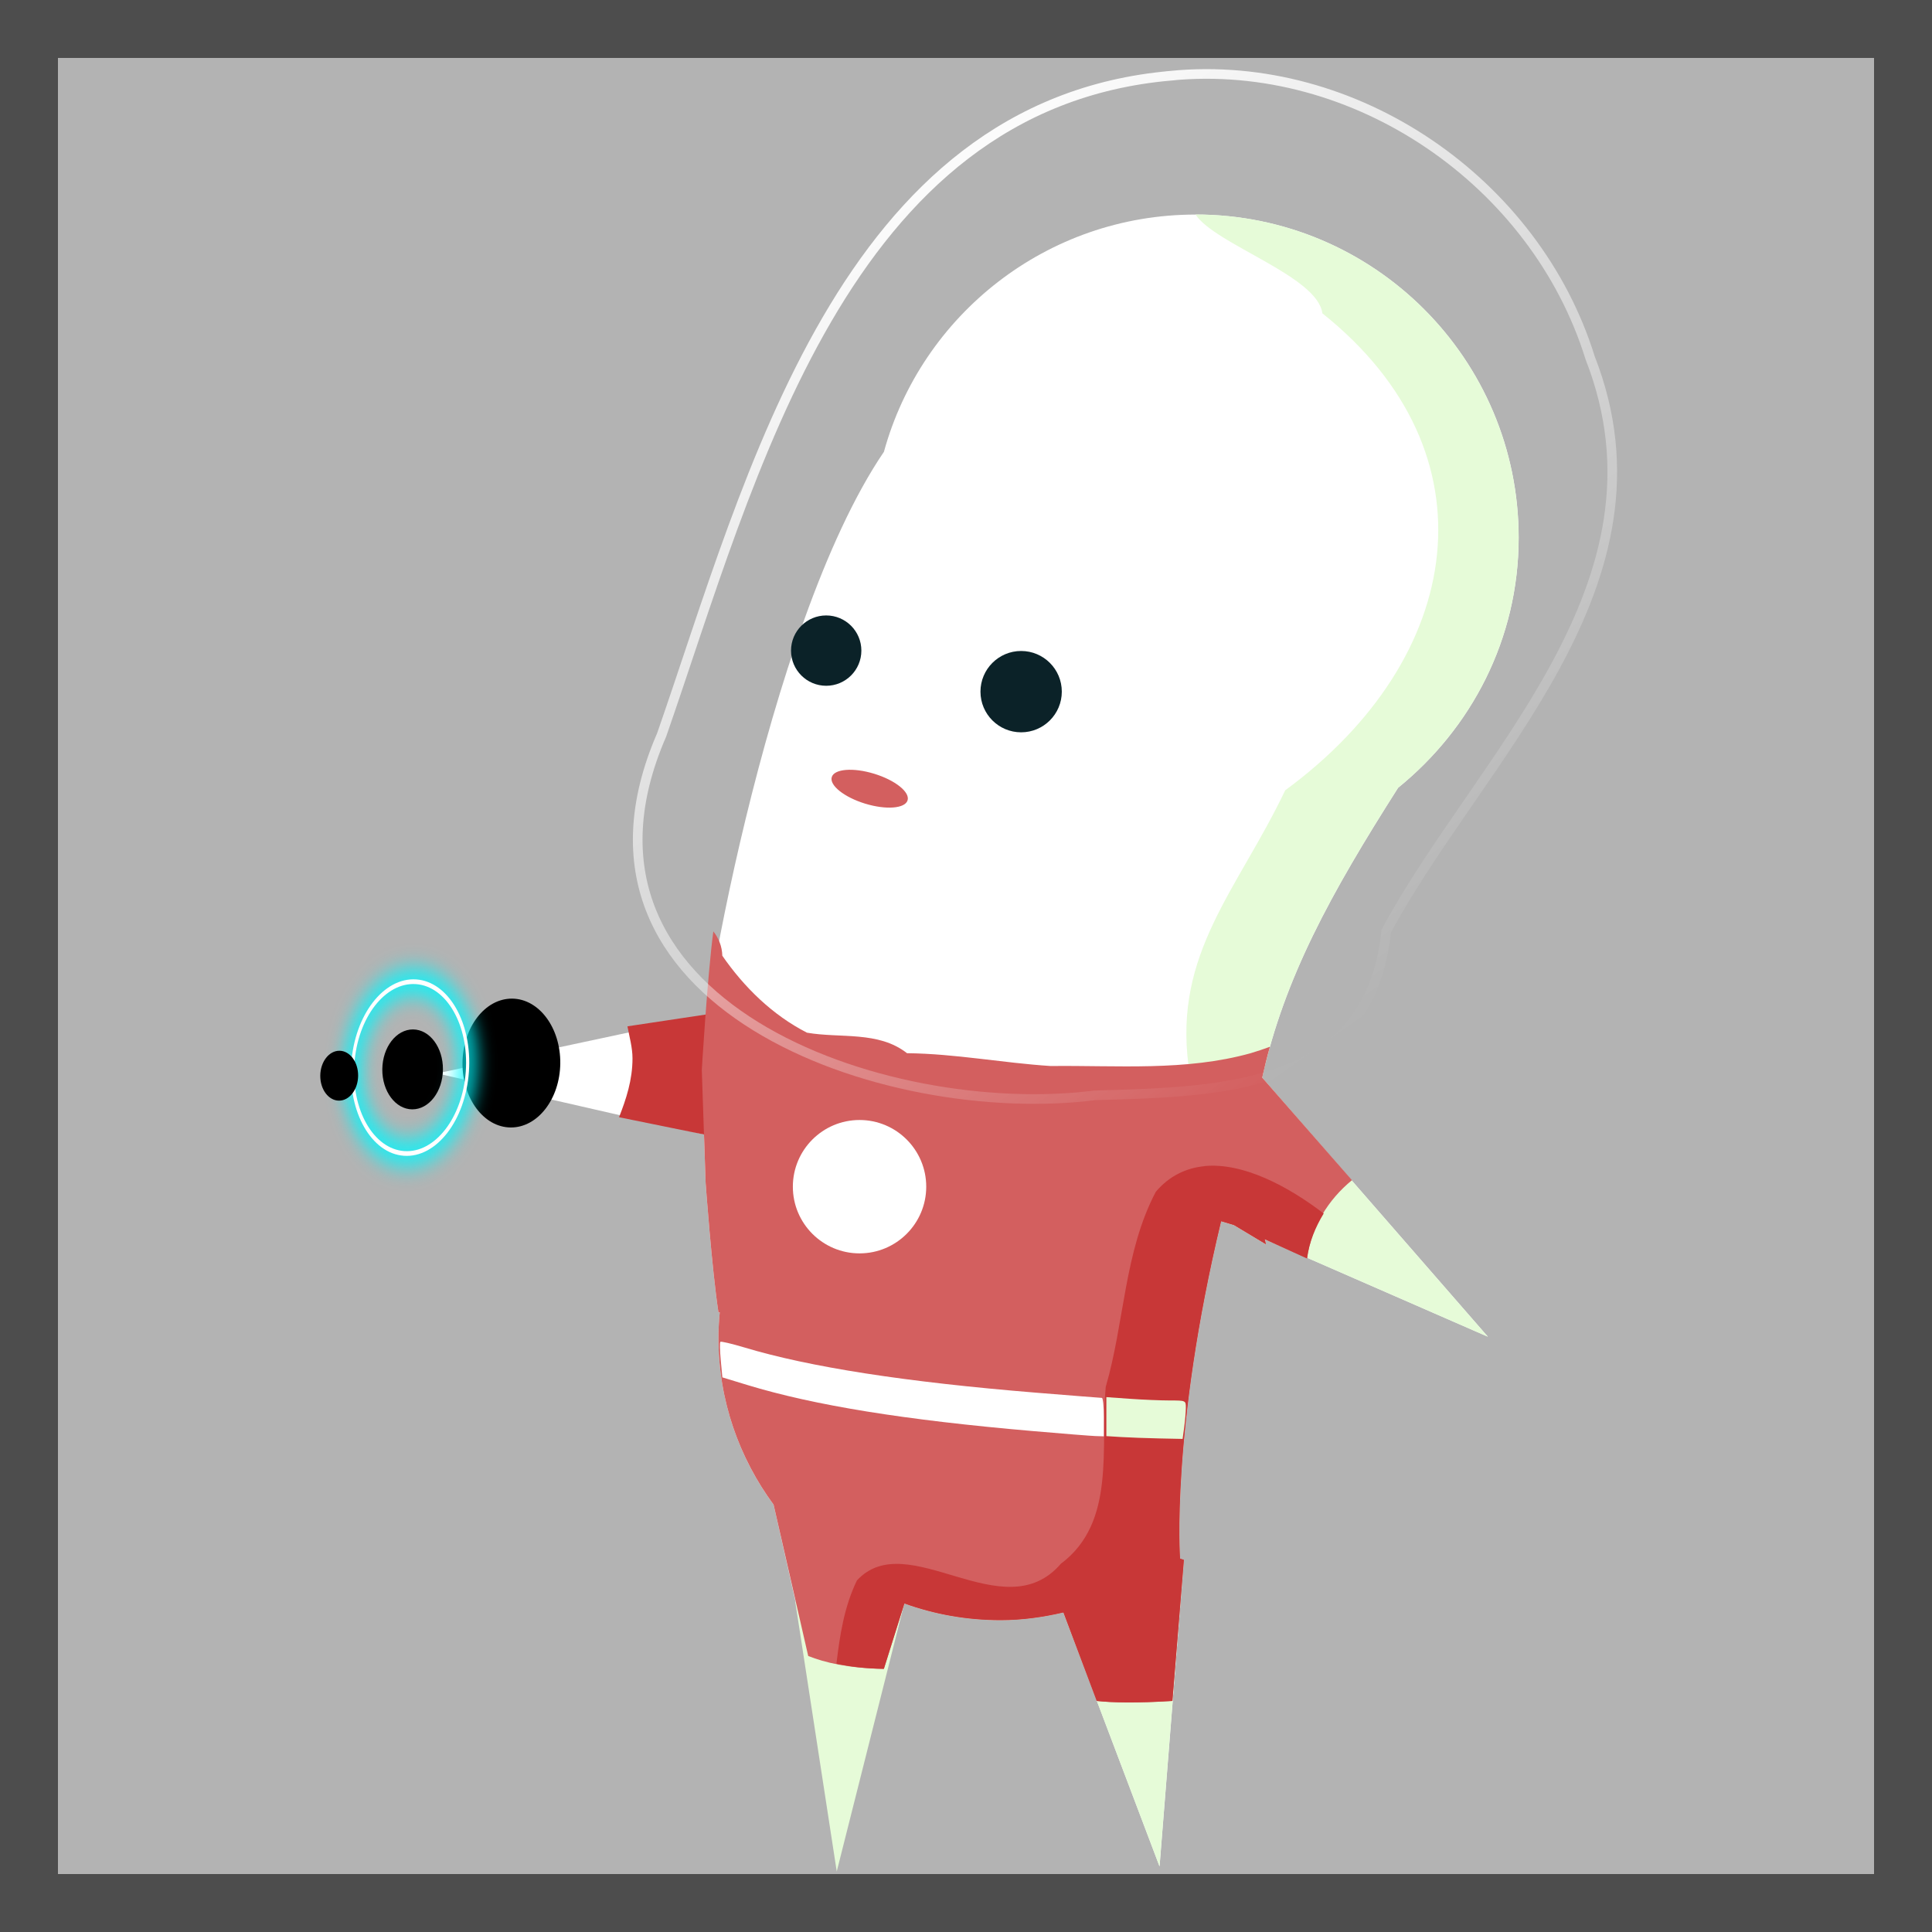
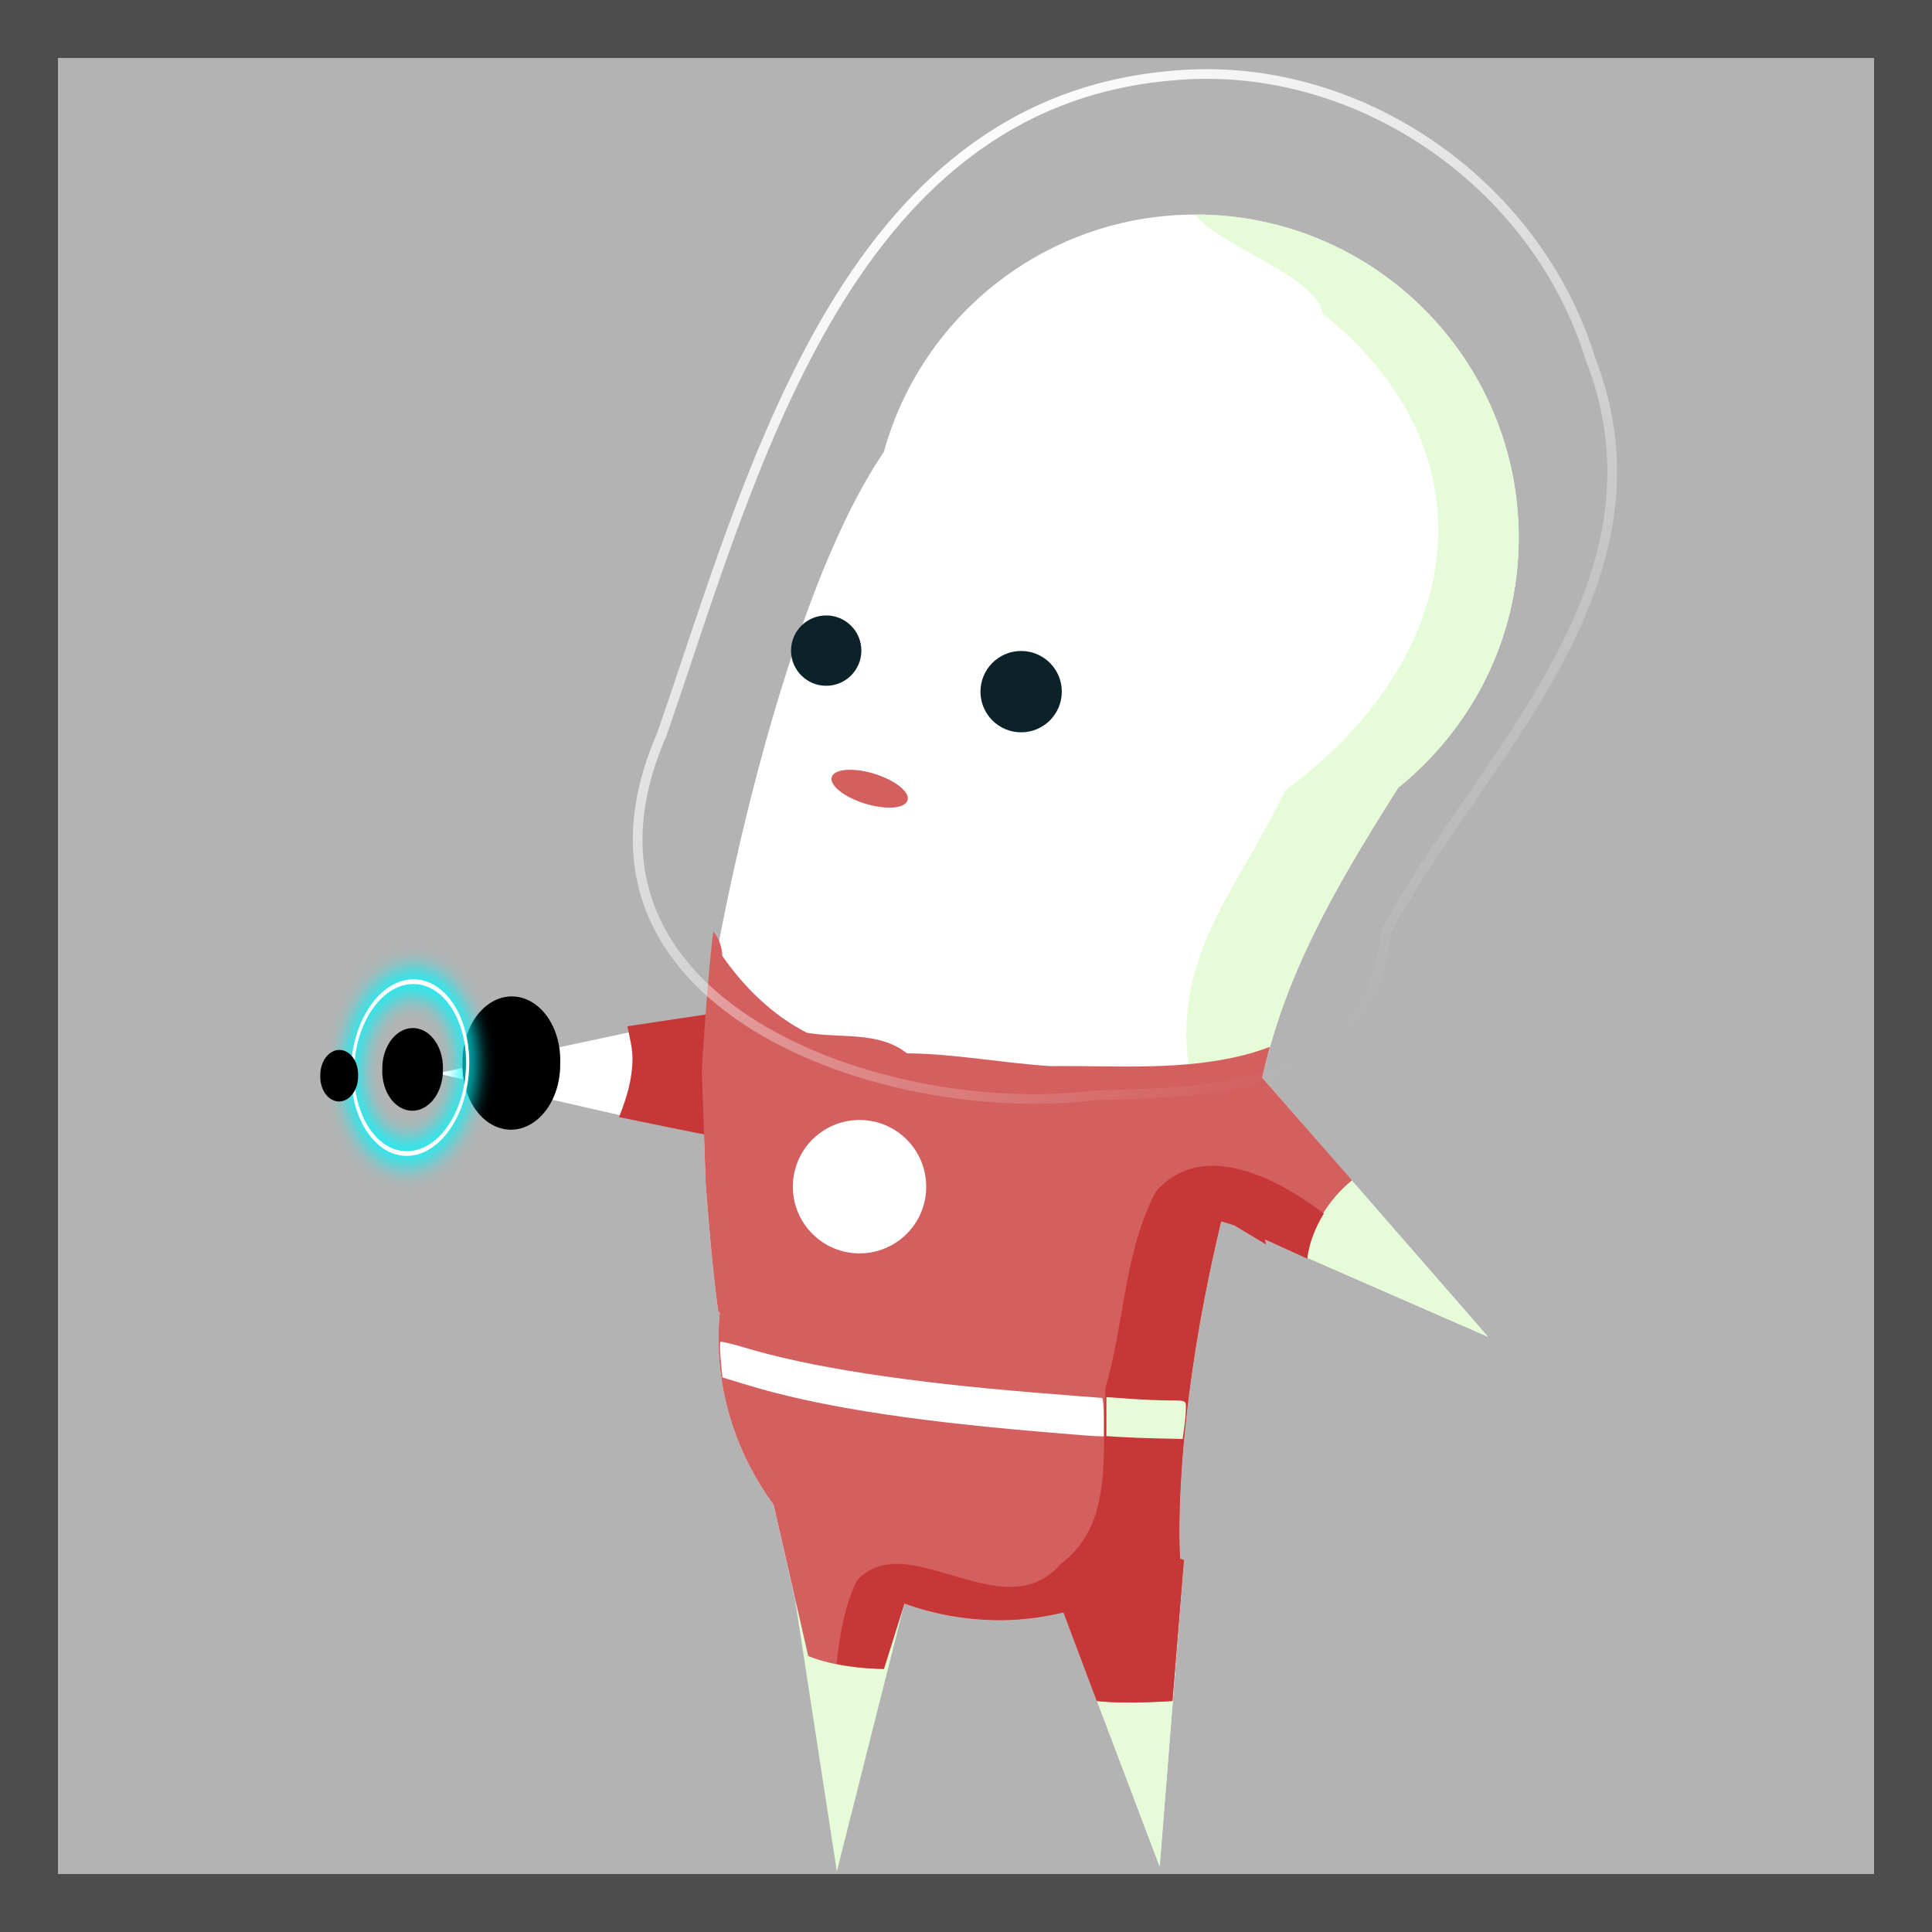
<svg xmlns="http://www.w3.org/2000/svg" xmlns:xlink="http://www.w3.org/1999/xlink" width="100" height="100" id="svg2" version="1.1" style="display:inline">
  <defs id="defs4">
    <linearGradient id="linearGradient3942">
      <stop style="stop-color:#ffffff;stop-opacity:1;" offset="0" id="stop3944" />
      <stop style="stop-color:#ffffff;stop-opacity:0;" offset="1" id="stop3946" />
    </linearGradient>
    <filter id="filter4320" x="-0.168" width="1.336" y="-0.168" height="1.336" color-interpolation-filters="sRGB">
      <feGaussianBlur stdDeviation="0.21" id="feGaussianBlur4322" />
    </filter>
    <linearGradient xlink:href="#linearGradient3942" id="linearGradient3090" gradientUnits="userSpaceOnUse" gradientTransform="matrix(0.762125,0,0,0.762125,-37.84816,39.82126)" x1="67.625" y1="38.5" x2="81.488" y2="58.169" />
    <linearGradient xlink:href="#linearGradient3942-3" id="linearGradient3090-1" gradientUnits="userSpaceOnUse" gradientTransform="matrix(0.7610702,0.04008383,-0.04008383,0.7610702,-35.36186,-27.9736)" x1="67.625" y1="38.5" x2="81.488" y2="58.169" />
    <linearGradient id="linearGradient3942-3">
      <stop style="stop-color:#ffffff;stop-opacity:1;" offset="0" id="stop3944-81" />
      <stop style="stop-color:#ffffff;stop-opacity:0;" offset="1" id="stop3946-3" />
    </linearGradient>
    <filter id="filter4320-0" x="-0.168" width="1.336" y="-0.168" height="1.336" color-interpolation-filters="sRGB">
      <feGaussianBlur stdDeviation="0.21" id="feGaussianBlur4322-9" />
    </filter>
    <linearGradient xlink:href="#linearGradient3942" id="linearGradient3845" gradientUnits="userSpaceOnUse" gradientTransform="matrix(0.762125,0,0,0.762125,-37.84816,39.82126)" x1="67.625" y1="38.5" x2="81.488" y2="58.169" />
+     <linearGradient xlink:href="#linearGradient3942" id="linearGradient3050" gradientUnits="userSpaceOnUse" gradientTransform="matrix(2.12419,0,0,2.12419,-102.4776,-70.67542)" x1="67.625" y1="38.5" x2="81.488" y2="58.169" />
  </defs>
  <g id="layer1" transform="translate(0,-952.3622)" style="display:inline">
    <rect style="fill:#4d4d4d;fill-opacity:1;stroke:none" id="rect6615" width="100" height="100" x="0" y="952.362" />
    <rect y="955.362" x="3" height="94" width="94" id="rect3821" style="fill:#b3b3b3;fill-opacity:1;stroke:none" />
  </g>
  <g id="layer2" style="display:inline">
-     <g id="g3823" transform="matrix(2.787194,0,0,2.787194,3.012545,-181.665)">
-       <path id="path3952" d="m 7.036,85.112 5.538,-1.183 c 0,0 2.473,0.802 -0.113,2.424 z" style="fill:#ffffff;fill-opacity:1;stroke:none" />
-       <path id="path8728" d="m 21.121,69.163 c -2.762,0 -5.089,1.866 -5.787,4.406 -2.198,3.229 -3.523,11.127 -3.382,11.48 l 0.071,2.096 c 0,0 0.114,1.591 0.238,2.405 l 0.024,0 c -0.015,0.161 -0.024,0.312 -0.024,0.476 0,1.16 0.386,2.228 1.024,3.096 l 1.262,5.573 1.167,-3.739 c 0.558,0.202 1.158,0.31 1.786,0.31 0.406,0 0.787,-0.055 1.167,-0.143 l 1.786,4.716 0.453,-5.692 -0.071,-0.024 c 0,0 -0.176,-2.357 0.762,-6.264 l 0.238,0.071 0.595,0.357 c -0.011,-0.031 -0.012,-0.064 -0.024,-0.095 l 4.144,1.81 -4.192,-4.811 c 0.416,-1.861 1.274,-3.418 2.525,-5.383 1.357,-1.1 2.239,-2.761 2.239,-4.644 0,-3.315 -2.687,-6.002 -6.002,-6.002 z" style="fill:#ffffff;fill-opacity:1;stroke:none" />
-       <path id="path3954" transform="translate(0,65)" d="m 12.562,18.938 -1.991,0.3 c 0.035,0.187 0.094,0.394 0.094,0.594 0,0.402 -0.117,0.756 -0.25,1.094 L 12.469,21.344 C 15.055,19.721 12.562,18.938 12.562,18.938 z" style="fill:#c83737;fill-opacity:1;stroke:none" />
-       <path id="path8771" d="m 21.121,69.163 c 0.367,0.556 2.27,1.142 2.355,1.834 3.251,2.591 2.656,6.403 -0.69,8.858 -0.879,1.845 -2.074,3.022 -1.794,5.122 -0.021,2.346 -0.302,4.911 -1.658,7.026 -0.854,1.464 -2.577,2.056 -4.073,2.62 -0.519,0.13 -1.045,0.218 -1.572,0.31 l 0.769,5 1.255,-4.977 c 0.558,0.202 1.158,0.31 1.786,0.31 0.406,0 0.787,-0.055 1.167,-0.143 l 1.786,4.716 0.453,-5.692 -0.071,-0.024 c 0,0 -0.176,-2.357 0.762,-6.264 l 0.238,0.071 0.595,0.357 c -0.011,-0.031 -0.012,-0.064 -0.024,-0.095 l 4.144,1.81 -4.192,-4.811 c 0.416,-1.861 1.274,-3.418 2.525,-5.383 1.357,-1.1 2.239,-2.761 2.239,-4.644 0,-3.315 -2.687,-6.002 -6.002,-6.002 z" style="fill:#e6fbd8;fill-opacity:1;stroke:none" />
-       <path id="path3089" d="m 12.166,82.476 c -0.111,0.839 -0.214,2.572 -0.214,2.572 l 0.071,2.096 c 0,0 0.114,1.591 0.238,2.405 l 0.024,0 c -0.015,0.161 -0.024,0.312 -0.024,0.476 0,1.16 0.386,2.228 1.024,3.096 l 0.643,2.81 c 0.308,0.123 0.751,0.229 1.405,0.238 L 15.715,94.956 c 0.558,0.202 1.158,0.31 1.786,0.31 0.406,0 0.787,-0.055 1.167,-0.143 l 0.619,1.643 c 0.286,0.032 0.738,0.042 1.405,0 l 0.214,-2.62 -0.071,-0.024 c 0,0 -0.176,-2.357 0.762,-6.264 l 0.238,0.071 0.595,0.357 c -0.011,-0.031 -0.012,-0.064 -0.024,-0.095 l 0.786,0.357 c 0.079,-0.587 0.392,-1.091 0.834,-1.453 l -1.667,-1.905 c 0.043,-0.193 0.09,-0.384 0.143,-0.572 -0.119,0.043 -0.237,0.084 -0.357,0.119 -1.208,0.337 -2.476,0.224 -3.715,0.238 -0.888,-0.057 -1.774,-0.229 -2.667,-0.238 -0.531,-0.417 -1.238,-0.273 -1.858,-0.381 -0.638,-0.326 -1.167,-0.843 -1.572,-1.429 -0.005,-0.178 -0.069,-0.328 -0.167,-0.453 z" style="fill:#d35f5f;fill-opacity:1;stroke:none" />
-       <path transform="matrix(0.4749853,0,0,0.4749853,-19.52119,54.28324)" d="m 72.5,48.375 c 0,0.759 -0.616,1.375 -1.375,1.375 -0.759,0 -1.375,-0.616 -1.375,-1.375 0,-0.759 0.616,-1.375 1.375,-1.375 0.759,0 1.375,0.616 1.375,1.375 z" id="path8759" style="fill:#0b2228;fill-opacity:1;stroke:none" />
-       <path style="fill:#0b2228;fill-opacity:1;stroke:none" id="path8761" d="m 72.5,48.375 c 0,0.759 -0.616,1.375 -1.375,1.375 -0.759,0 -1.375,-0.616 -1.375,-1.375 0,-0.759 0.616,-1.375 1.375,-1.375 0.759,0 1.375,0.616 1.375,1.375 z" transform="matrix(0.5492711,0,0,0.5492711,-21.18467,51.45179)" />
-       <path transform="matrix(0.5119043,0.1571389,-0.06189833,0.2016434,-18.34536,58.89406)" d="m 72.5,48.375 c 0,0.759 -0.616,1.375 -1.375,1.375 -0.759,0 -1.375,-0.616 -1.375,-1.375 0,-0.759 0.616,-1.375 1.375,-1.375 0.759,0 1.375,0.616 1.375,1.375 z" id="path8782" style="fill:#d35f5f;fill-opacity:1;stroke:none" />
-       <path id="path3140" d="m 21.288,86.835 c -0.335,0.032 -0.654,0.178 -0.905,0.476 -0.588,1.114 -0.581,2.426 -0.929,3.62 -0.108,1.115 0.202,2.514 -0.834,3.287 -1.067,1.242 -2.845,-0.71 -3.787,0.31 -0.236,0.486 -0.317,1.013 -0.381,1.548 0.243,0.049 0.525,0.09 0.881,0.095 l 0.381,-1.215 c 0.558,0.202 1.158,0.31 1.786,0.31 0.406,0 0.787,-0.055 1.167,-0.143 l 0.619,1.643 c 0.286,0.032 0.738,0.042 1.405,0 l 0.214,-2.62 -0.071,-0.024 c 0,0 -0.176,-2.357 0.762,-6.264 l 0.238,0.071 0.595,0.357 c -0.011,-0.031 -0.012,-0.064 -0.024,-0.095 l 0.786,0.357 c 0.041,-0.305 0.157,-0.582 0.31,-0.834 -0.656,-0.503 -1.494,-0.95 -2.215,-0.881 z" style="fill:#c83737;fill-opacity:1;stroke:none" />
-       <path id="path3150" d="m 18.108,91.755 c -2.39,-0.206 -4.066,-0.477 -5.316,-0.858 l -0.458,-0.14 -0.03,-0.319 c -0.016,-0.175 -0.02,-0.329 -0.007,-0.341 0.012,-0.012 0.21,0.034 0.44,0.103 1.217,0.367 3.003,0.644 5.418,0.841 0.655,0.053 1.207,0.097 1.227,0.097 0.02,0 0.036,0.161 0.036,0.357 l 0,0.357 -0.155,-0.005 c -0.085,-0.003 -0.605,-0.044 -1.155,-0.092 z" style="fill:#ffffff;fill-opacity:1;stroke:none" />
-       <path id="path3152" d="m 19.739,91.865 -0.274,-0.017 0,-0.362 0,-0.362 0.436,0.031 c 0.24,0.017 0.572,0.031 0.738,0.031 0.301,0 0.302,6.51e-4 0.302,0.136 0,0.075 -0.014,0.236 -0.03,0.357 l -0.03,0.221 -0.434,-0.009 c -0.239,-0.005 -0.557,-0.017 -0.708,-0.026 z" style="fill:#e6fbd8;fill-opacity:1;stroke:none" />
-       <path id="path3930" d="m 20.661,66.585 c -6.091,0.533 -7.791,7.467 -9.455,12.242 -2.178,5.009 4.159,7.188 8.05,6.692 2.47,-0.064 5.106,-0.15 5.406,-3.049 1.713,-3.193 5.434,-6.433 3.787,-10.646 -1.016,-3.273 -4.362,-5.575 -7.788,-5.24 z" style="fill:none;stroke:url(#linearGradient3845);stroke-width:0.179;stroke-miterlimit:4;stroke-opacity:1;stroke-dasharray:none" />
-       <path transform="matrix(0.762125,0,0,0.762125,-42.75434,39.29731)" d="m 77.25,62.875 c 0,0.897 -0.728,1.625 -1.625,1.625 C 74.728,64.5 74,63.772 74,62.875 c 0,-0.897 0.728,-1.625 1.625,-1.625 0.897,0 1.625,0.728 1.625,1.625 z" id="path4212" style="fill:#ffffff;fill-opacity:1;stroke:none" />
-       <g id="g3175" transform="matrix(-0.5064032,-0.3759665,-0.3759665,0.5064032,78.44383,85.62091)">
-         <path transform="matrix(1.381715,1.01298,-1.00923,1.388774,28.94736,-118.7214)" d="m 92.719,65.484 c 0,0.61 -0.376,1.105 -0.84,1.105 -0.464,0 -0.84,-0.495 -0.84,-1.105 0,-0.61 0.376,-1.105 0.84,-1.105 0.464,0 0.84,0.495 0.84,1.105 z" id="path3177" style="fill:#000000;fill-opacity:1;stroke:none" />
-         <path style="fill:#000000;fill-opacity:1;stroke:none" id="path3179" d="m 92.719,65.484 c 0,0.61 -0.376,1.105 -0.84,1.105 -0.464,0 -0.84,-0.495 -0.84,-1.105 0,-0.61 0.376,-1.105 0.84,-1.105 0.464,0 0.84,0.495 0.84,1.105 z" transform="matrix(0.8569634,0.6282677,-0.6259416,0.8613414,54.28556,-46.95248)" />
-         <g transform="matrix(0.3749371,0.2397216,-0.3593025,0.561968,92.53155,24.94297)" id="g3181">
-           <path style="fill:none;stroke:#00f9ff;stroke-width:0.412;stroke-miterlimit:4;stroke-opacity:1;stroke-dasharray:none;filter:url(#filter4320)" id="path3183" d="m 51.5,69.5 c 0,0.828 -0.672,1.5 -1.5,1.5 -0.828,0 -1.5,-0.672 -1.5,-1.5 0,-0.828 0.672,-1.5 1.5,-1.5 0.828,0 1.5,0.672 1.5,1.5 z" transform="matrix(2.532065,0,0,2.532065,-76.24968,-122.3017)" />
-           <path transform="matrix(2.532065,0,0,2.532065,-76.24968,-122.3017)" d="m 51.5,69.5 c 0,0.828 -0.672,1.5 -1.5,1.5 -0.828,0 -1.5,-0.672 -1.5,-1.5 0,-0.828 0.672,-1.5 1.5,-1.5 0.828,0 1.5,0.672 1.5,1.5 z" id="path3185" style="fill:none;stroke:#ffffff;stroke-width:0.082;stroke-miterlimit:4;stroke-opacity:1;stroke-dasharray:none" />
-         </g>
-         <path transform="matrix(0.53497,0.3922038,-0.3907518,0.537703,70.09396,-2.632254)" d="m 92.719,65.484 c 0,0.61 -0.376,1.105 -0.84,1.105 -0.464,0 -0.84,-0.495 -0.84,-1.105 0,-0.61 0.376,-1.105 0.84,-1.105 0.464,0 0.84,0.495 0.84,1.105 z" id="path3187" style="fill:#000000;fill-opacity:1;stroke:none" />
+     <path style="fill:#ffffff;fill-opacity:1;stroke:none" d="m 22.624,55.558 15.436,-3.298 c 0,0 6.892,2.235 -0.316,6.757 z" id="path3952" />
+     <path style="fill:#ffffff;fill-opacity:1;stroke:none" d="m 61.882,11.106 c -7.699,0 -14.183,5.2 -16.131,12.28 -6.126,9.001 -9.819,31.013 -9.426,31.996 l 0.199,5.842 c 0,0 0.317,4.434 0.664,6.704 l 0.066,0 c -0.041,0.448 -0.066,0.869 -0.066,1.328 0,3.233 1.076,6.21 2.854,8.63 l 3.518,15.533 3.253,-10.422 c 1.555,0.564 3.229,0.863 4.979,0.863 1.132,0 2.195,-0.155 3.253,-0.398 l 4.979,13.143 1.261,-15.865 -0.199,-0.066 c 0,0 -0.49,-6.568 2.124,-17.458 l 0.664,0.199 1.66,0.996 c -0.031,-0.087 -0.034,-0.179 -0.066,-0.266 L 77.016,69.189 65.333,55.78 c 1.159,-5.187 3.551,-9.526 7.036,-15.002 3.782,-3.067 6.24,-7.695 6.24,-12.944 0,-9.239 -7.489,-16.728 -16.728,-16.728 z" id="path8728" />
+     <path style="fill:#c83737;fill-opacity:1;stroke:none" d="m 38.027,52.285 -5.551,0.835 c 0.098,0.521 0.261,1.097 0.261,1.655 0,1.121 -0.326,2.106 -0.697,3.048 l 5.725,1.168 c 7.208,-4.522 0.261,-6.707 0.261,-6.707 z" id="path3954" />
+     <path style="fill:#e6fbd8;fill-opacity:1;stroke:none" d="m 61.882,11.106 c 1.022,1.548 6.327,3.183 6.564,5.111 9.06,7.223 7.403,17.847 -1.923,24.69 -2.449,5.141 -5.78,8.424 -4.999,14.276 -0.057,6.538 -0.843,13.687 -4.62,19.582 -2.379,4.08 -7.184,5.732 -11.351,7.302 -1.446,0.362 -2.913,0.607 -4.381,0.863 l 2.143,13.937 3.499,-13.871 c 1.555,0.564 3.229,0.863 4.979,0.863 1.132,0 2.195,-0.155 3.253,-0.398 l 4.979,13.143 1.261,-15.865 -0.199,-0.066 c 0,0 -0.49,-6.568 2.124,-17.458 l 0.664,0.199 1.66,0.996 c -0.031,-0.087 -0.034,-0.179 -0.066,-0.266 L 77.016,69.189 65.333,55.78 c 1.159,-5.187 3.551,-9.526 7.036,-15.002 3.782,-3.067 6.24,-7.695 6.24,-12.944 0,-9.239 -7.489,-16.728 -16.728,-16.728 z" id="path8771" />
+     <path style="fill:#d35f5f;fill-opacity:1;stroke:none" d="m 36.922,48.213 c -0.309,2.337 -0.597,7.169 -0.597,7.169 l 0.199,5.842 c 0,0 0.317,4.434 0.664,6.704 l 0.066,0 c -0.041,0.448 -0.066,0.869 -0.066,1.328 0,3.233 1.076,6.21 2.854,8.63 l 1.792,7.833 c 0.858,0.342 2.093,0.638 3.916,0.664 l 1.062,-3.385 c 1.555,0.564 3.229,0.863 4.979,0.863 1.132,0 2.195,-0.155 3.253,-0.398 l 1.726,4.58 c 0.798,0.09 2.057,0.117 3.916,0 l 0.597,-7.302 -0.199,-0.066 c 0,0 -0.49,-6.568 2.124,-17.458 l 0.664,0.199 1.66,0.996 c -0.031,-0.087 -0.034,-0.179 -0.066,-0.266 L 67.657,65.14 c 0.22,-1.636 1.093,-3.04 2.323,-4.049 L 65.333,55.78 c 0.12,-0.538 0.252,-1.072 0.398,-1.593 -0.332,0.121 -0.66,0.234 -0.996,0.332 -3.368,0.94 -6.9,0.624 -10.355,0.664 -2.474,-0.158 -4.945,-0.639 -7.435,-0.664 -1.479,-1.161 -3.449,-0.761 -5.178,-1.062 -1.777,-0.909 -3.254,-2.35 -4.381,-3.983 -0.013,-0.495 -0.194,-0.915 -0.465,-1.261 z" id="path3089" />
+     <path style="fill:#0b2228;fill-opacity:1;stroke:none" id="path8759" d="m 72.5,48.375 a 1.375,1.375 0 1 1 -2.75,0 1.375,1.375 0 1 1 2.75,0 z" transform="matrix(1.323876,0,0,1.323876,-51.3968,-30.36709)" />
+     <path transform="matrix(1.530925,0,0,1.530925,-56.03324,-38.25888)" d="m 72.5,48.375 a 1.375,1.375 0 1 1 -2.75,0 1.375,1.375 0 1 1 2.75,0 z" id="path8761" style="fill:#0b2228;fill-opacity:1;stroke:none" />
+     <path style="fill:#d35f5f;fill-opacity:1;stroke:none" id="path8782" d="m 72.5,48.375 a 1.375,1.375 0 1 1 -2.75,0 1.375,1.375 0 1 1 2.75,0 z" transform="matrix(1.426776,0.4379765,-0.1725226,0.5620193,-48.11951,-17.51583)" />
+     <path style="fill:#c83737;fill-opacity:1;stroke:none" d="m 62.346,60.361 c -0.933,0.089 -1.824,0.497 -2.522,1.328 -1.638,3.105 -1.62,6.762 -2.589,10.09 -0.302,3.108 0.564,7.006 -2.323,9.161 -2.974,3.463 -7.93,-1.978 -10.555,0.863 -0.659,1.355 -0.883,2.823 -1.062,4.315 0.678,0.138 1.464,0.251 2.456,0.266 l 1.062,-3.385 c 1.555,0.564 3.229,0.863 4.979,0.863 1.132,0 2.195,-0.155 3.253,-0.398 l 1.726,4.58 c 0.798,0.09 2.057,0.117 3.916,0 l 0.597,-7.302 -0.199,-0.066 c 0,0 -0.49,-6.568 2.124,-17.458 l 0.664,0.199 1.66,0.996 c -0.031,-0.087 -0.034,-0.179 -0.066,-0.266 L 67.657,65.14 c 0.114,-0.85 0.438,-1.622 0.863,-2.323 -1.828,-1.402 -4.165,-2.648 -6.173,-2.456 z" id="path3140" />
+     <path style="fill:#ffffff;fill-opacity:1;stroke:none" d="M 53.483,74.075 C 46.821,73.501 42.151,72.747 38.666,71.683 l -1.275,-0.389 -0.083,-0.888 c -0.046,-0.488 -0.055,-0.916 -0.02,-0.951 0.035,-0.035 0.586,0.095 1.225,0.288 3.392,1.023 8.371,1.795 15.101,2.343 1.825,0.149 3.363,0.27 3.419,0.27 0.056,0 0.101,0.448 0.101,0.996 l 0,0.996 -0.431,-0.015 c -0.237,-0.009 -1.686,-0.124 -3.219,-0.256 z" id="path3150" />
+     <path style="fill:#e6fbd8;fill-opacity:1;stroke:none" d="m 58.03,74.381 -0.763,-0.048 0,-1.009 0,-1.009 1.215,0.086 c 0.668,0.047 1.594,0.086 2.058,0.086 0.839,0 0.843,0.002 0.843,0.38 0,0.209 -0.038,0.657 -0.084,0.996 l -0.084,0.616 -1.21,-0.025 c -0.666,-0.014 -1.554,-0.047 -1.973,-0.073 z" id="path3152" />
+     <path style="fill:none;stroke:url(#linearGradient3050);stroke-width:0.5;stroke-miterlimit:4;stroke-opacity:1;stroke-dasharray:none" d="M 60.598,3.92 C 43.622,5.405 38.883,24.732 34.244,38.04 28.173,52 45.835,58.073 56.681,56.693 63.565,56.515 70.911,56.276 71.75,48.196 76.525,39.295 86.894,30.266 82.304,18.524 79.472,9.4 70.148,2.986 60.598,3.92 z" id="path3930" />
+     <path style="fill:#ffffff;fill-opacity:1;stroke:none" id="path4212" d="m 77.25,62.875 a 1.625,1.625 0 1 1 -3.25,0 1.625,1.625 0 1 1 3.25,0 z" transform="matrix(2.12419,0,0,2.12419,-116.1521,-72.13579)" />
+     <g transform="matrix(-1.411444,-1.047891,-1.047891,1.411444,221.6507,56.97706)" id="g3175">
+       <path style="fill:#000000;fill-opacity:1;stroke:none" id="path3177" d="m 92.719,65.484 a 0.84,1.105 0 1 1 -1.679,0 0.84,1.105 0 1 1 1.679,0 z" transform="matrix(1.381715,1.01298,-1.00923,1.388774,28.94736,-118.7214)" />
+       <path transform="matrix(0.8569634,0.6282677,-0.6259416,0.8613414,54.28556,-46.95248)" d="m 92.719,65.484 a 0.84,1.105 0 1 1 -1.679,0 0.84,1.105 0 1 1 1.679,0 z" id="path3179" style="fill:#000000;fill-opacity:1;stroke:none" />
+       <g id="g3181" transform="matrix(0.3749371,0.2397216,-0.3593025,0.561968,92.53155,24.94297)">
+         <path transform="matrix(2.532065,0,0,2.532065,-76.24968,-122.3017)" d="m 51.5,69.5 a 1.5,1.5 0 1 1 -3,0 1.5,1.5 0 1 1 3,0 z" id="path3183" style="fill:none;stroke:#00f9ff;stroke-width:0.412;stroke-miterlimit:4;stroke-opacity:1;stroke-dasharray:none;filter:url(#filter4320)" />
+         <path style="fill:none;stroke:#ffffff;stroke-width:0.082;stroke-miterlimit:4;stroke-opacity:1;stroke-dasharray:none" id="path3185" d="m 51.5,69.5 a 1.5,1.5 0 1 1 -3,0 1.5,1.5 0 1 1 3,0 z" transform="matrix(2.532065,0,0,2.532065,-76.24968,-122.3017)" />
      </g>
+       <path style="fill:#000000;fill-opacity:1;stroke:none" id="path3187" d="m 92.719,65.484 a 0.84,1.105 0 1 1 -1.679,0 0.84,1.105 0 1 1 1.679,0 z" transform="matrix(0.53497,0.3922038,-0.3907518,0.537703,70.09396,-2.632254)" />
    </g>
  </g>
  <g id="layer4" style="display:none" transform="translate(0,65)">
    <g id="g4082" transform="matrix(2.818006,0.1148402,-0.1148402,2.818006,6.394033,-68.81217)">
      <path id="path3952-9" d="m 9.025,17.327 1.708,2.016 1.841,-0.415 c 0,0 2.473,0.802 -0.113,2.424 l -2.275,-0.433 c -1.115,-0.834 -0.984,-2.29 -1.161,-3.592 z" style="fill:#ffffff;fill-opacity:1;stroke:none;display:inline" />
      <path id="path8728-7" d="m 21.559,4.288 c -2.762,0 -5.089,1.866 -5.787,4.406 -2.198,3.229 -3.773,11.002 -3.632,11.355 l 0.071,2.096 c 0,0 0.114,1.591 0.238,2.405 l 0.024,0 c -0.015,0.161 -0.024,0.312 -0.024,0.476 0,1.16 0.199,2.228 0.837,3.096 l 1.262,5.573 1.167,-3.739 c 0.558,0.202 1.158,0.31 1.786,0.31 0.406,0 0.787,-0.055 1.167,-0.143 l 1.786,4.716 0.453,-5.692 -0.071,-0.024 c 0,0 -0.176,-2.357 0.762,-6.264 l 0.238,0.071 0.595,0.357 c -0.011,-0.031 -0.012,-0.064 -0.024,-0.095 l 4.144,1.81 -4.192,-4.811 c 0.416,-1.861 1.711,-3.293 2.962,-5.258 1.357,-1.1 2.239,-2.761 2.239,-4.644 0,-3.315 -2.687,-6.002 -6.002,-6.002 z" style="fill:#ffffff;fill-opacity:1;stroke:none;display:inline" />
      <path id="path3954-6" d="m 12.562,18.938 -1.991,0.3 c 0.035,0.187 0.094,0.394 0.094,0.594 0,0.402 -0.117,0.756 -0.25,1.094 L 12.469,21.344 C 15.055,19.721 12.562,18.938 12.562,18.938 z" style="fill:#c83737;fill-opacity:1;stroke:none;display:inline" />
      <path id="path8771-08" d="m 21.434,4.413 c 0.367,0.556 2.27,1.142 2.355,1.834 3.251,2.591 2.344,6.153 -1.002,8.608 -0.879,1.845 -2.074,3.022 -1.794,5.122 -0.021,2.346 -0.302,4.911 -1.658,7.026 -0.854,1.464 -2.577,2.056 -4.073,2.62 -0.519,0.13 -1.045,0.218 -1.572,0.31 l 0.769,5 1.255,-4.977 c 0.558,0.202 1.158,0.31 1.786,0.31 0.406,0 0.787,-0.055 1.167,-0.143 l 1.786,4.716 0.453,-5.692 -0.071,-0.024 c 0,0 -0.176,-2.357 0.762,-6.264 l 0.238,0.071 0.595,0.357 c -0.011,-0.031 -0.012,-0.064 -0.024,-0.095 l 4.144,1.81 -4.192,-4.811 c 0.416,-1.861 1.274,-3.418 2.525,-5.383 1.357,-1.1 2.551,-2.511 2.551,-4.394 0,-3.315 -2.187,-5.814 -5.502,-5.814 z" style="fill:#e6fbd8;fill-opacity:1;stroke:none;display:inline" />
      <path id="path3089-5" d="m 12.229,17.789 c -0.111,0.839 -0.214,2.572 -0.214,2.572 l 0.071,2.096 c 0,0 0.114,1.591 0.238,2.405 l 0.024,0 c -0.015,0.161 -0.024,0.312 -0.024,0.476 0,1.16 0.324,1.916 0.962,2.784 l 0.643,2.81 c 0.308,0.123 0.751,0.229 1.405,0.238 L 15.715,29.956 c 0.558,0.202 1.158,0.31 1.786,0.31 0.406,0 0.787,-0.055 1.167,-0.143 l 0.619,1.643 c 0.286,0.032 0.738,0.042 1.405,0 l 0.214,-2.62 -0.071,-0.024 c 0,0 -0.176,-2.357 0.762,-6.264 l 0.238,0.071 0.595,0.357 c -0.011,-0.031 -0.012,-0.064 -0.024,-0.095 l 0.786,0.357 c 0.079,-0.587 0.392,-1.091 0.834,-1.453 l -1.667,-1.905 c 0.043,-0.193 0.09,-0.384 0.143,-0.572 -0.119,0.043 -0.237,0.084 -0.357,0.119 -1.208,0.337 -2.413,0.536 -3.653,0.551 -0.888,-0.057 -1.774,-0.229 -2.667,-0.238 -0.531,-0.417 -1.238,-0.273 -1.858,-0.381 -0.638,-0.326 -1.167,-0.843 -1.572,-1.429 -0.005,-0.178 -0.069,-0.328 -0.167,-0.453 z" style="fill:#d35f5f;fill-opacity:1;stroke:none;display:inline" />
      <path transform="matrix(0.4749853,0,0,0.2477126,-19.52119,0.2775589)" d="m 72.5,48.375 a 1.375,1.375 0 1 1 -2.75,0 1.375,1.375 0 1 1 2.75,0 z" id="path8759-7" style="fill:#0b2228;fill-opacity:1;stroke:none;display:inline" />
      <path style="fill:#0b2228;fill-opacity:1;stroke:none;display:inline" id="path8761-8" d="m 72.5,48.375 a 1.375,1.375 0 1 1 -2.75,0 1.375,1.375 0 1 1 2.75,0 z" transform="matrix(0.5492711,0,0,0.2765438,-21.18467,-0.3550244)" />
      <path transform="matrix(0.5119043,0.1571389,-0.06189833,0.2016434,-18.34536,-6.105937)" d="m 72.5,48.375 a 1.375,1.375 0 1 1 -2.75,0 1.375,1.375 0 1 1 2.75,0 z" id="path8782-0" style="fill:#d35f5f;fill-opacity:1;stroke:none;display:inline" />
      <path id="path3140-1" d="m 21.288,21.835 c -0.335,0.032 -0.654,0.178 -0.905,0.476 -0.588,1.114 -0.581,2.426 -0.929,3.62 -0.108,1.115 0.202,2.514 -0.834,3.287 -1.067,1.242 -2.845,-0.71 -3.787,0.31 -0.236,0.486 -0.317,1.013 -0.381,1.548 0.243,0.049 0.525,0.09 0.881,0.095 l 0.381,-1.215 c 0.558,0.202 1.158,0.31 1.786,0.31 0.406,0 0.787,-0.055 1.167,-0.143 l 0.619,1.643 c 0.286,0.032 0.738,0.042 1.405,0 l 0.214,-2.62 -0.071,-0.024 c 0,0 -0.176,-2.357 0.762,-6.264 l 0.238,0.071 0.595,0.357 c -0.011,-0.031 -0.012,-0.064 -0.024,-0.095 l 0.786,0.357 c 0.041,-0.305 0.157,-0.582 0.31,-0.834 -0.656,-0.503 -1.494,-0.95 -2.215,-0.881 z" style="fill:#c83737;fill-opacity:1;stroke:none;display:inline" />
      <path id="path3150-2" d="m 18.108,26.755 c -2.39,-0.206 -4.066,-0.477 -5.316,-0.858 l -0.458,-0.14 -0.03,-0.319 c -0.016,-0.175 -0.02,-0.329 -0.007,-0.341 0.012,-0.012 0.21,0.034 0.44,0.103 1.217,0.367 3.003,0.644 5.418,0.841 0.655,0.053 1.207,0.097 1.227,0.097 0.02,0 0.036,0.161 0.036,0.357 l 0,0.357 -0.155,-0.005 c -0.085,-0.003 -0.605,-0.044 -1.155,-0.092 z" style="fill:#ffffff;fill-opacity:1;stroke:none;display:inline" />
      <path id="path3152-2" d="m 19.739,26.865 -0.274,-0.017 0,-0.362 0,-0.362 0.436,0.031 c 0.24,0.017 0.572,0.031 0.738,0.031 0.301,0 0.302,6.51e-4 0.302,0.136 0,0.075 -0.014,0.236 -0.03,0.357 l -0.03,0.221 -0.434,-0.009 c -0.239,-0.005 -0.557,-0.017 -0.708,-0.026 z" style="fill:#e6fbd8;fill-opacity:1;stroke:none;display:inline" />
      <path id="path3930-7" d="m 21.658,1.83 c -6.11,0.212 -8.173,7.047 -10.086,11.727 -2.439,4.887 3.775,7.396 7.687,7.107 2.47,0.066 5.106,0.119 5.559,-2.76 1.879,-3.099 5.764,-6.138 4.341,-10.432 -0.843,-3.322 -4.062,-5.796 -7.502,-5.642 z" style="fill:none;stroke:url(#linearGradient3090-1);stroke-width:0.177;stroke-miterlimit:4;stroke-opacity:1;stroke-dasharray:none;display:inline" />
      <path transform="matrix(0.762125,0,0,0.762125,-42.75434,-25.70269)" d="m 77.25,62.875 a 1.625,1.625 0 1 1 -3.25,0 1.625,1.625 0 1 1 3.25,0 z" id="path4212-67" style="fill:#ffffff;fill-opacity:1;stroke:none;display:inline" />
      <g id="g3175-0" transform="matrix(0.1314847,-0.6168524,-0.6168524,-0.1314847,37.98204,82.09886)" style="display:inline">
        <path transform="matrix(1.381715,1.01298,-1.00923,1.388774,28.94736,-118.7214)" d="m 92.719,65.484 a 0.84,1.105 0 1 1 -1.679,0 0.84,1.105 0 1 1 1.679,0 z" id="path3177-1" style="fill:#000000;fill-opacity:1;stroke:none" />
        <path style="fill:#000000;fill-opacity:1;stroke:none" id="path3179-1" d="m 92.719,65.484 a 0.84,1.105 0 1 1 -1.679,0 0.84,1.105 0 1 1 1.679,0 z" transform="matrix(0.8569634,0.6282677,-0.6259416,0.8613414,54.28556,-46.95248)" />
        <g transform="matrix(0.3749371,0.2397216,-0.3593025,0.561968,92.53155,24.94297)" id="g3181-6">
          <path style="fill:none;stroke:#00f9ff;stroke-width:0.408;stroke-miterlimit:4;stroke-opacity:1;stroke-dasharray:none;filter:url(#filter4320-0)" id="path3183-1" d="m 51.5,69.5 a 1.5,1.5 0 1 1 -3,0 1.5,1.5 0 1 1 3,0 z" transform="matrix(2.532065,0,0,2.532065,-76.24968,-122.3017)" />
          <path transform="matrix(2.532065,0,0,2.532065,-76.24968,-122.3017)" d="m 51.5,69.5 a 1.5,1.5 0 1 1 -3,0 1.5,1.5 0 1 1 3,0 z" id="path3185-5" style="fill:none;stroke:#ffffff;stroke-width:0.082;stroke-miterlimit:4;stroke-opacity:1;stroke-dasharray:none" />
        </g>
        <path transform="matrix(0.53497,0.3922038,-0.3907518,0.537703,70.09396,-2.632254)" d="m 92.719,65.484 a 0.84,1.105 0 1 1 -1.679,0 0.84,1.105 0 1 1 1.679,0 z" id="path3187-9" style="fill:#000000;fill-opacity:1;stroke:none" />
      </g>
    </g>
  </g>
</svg>
